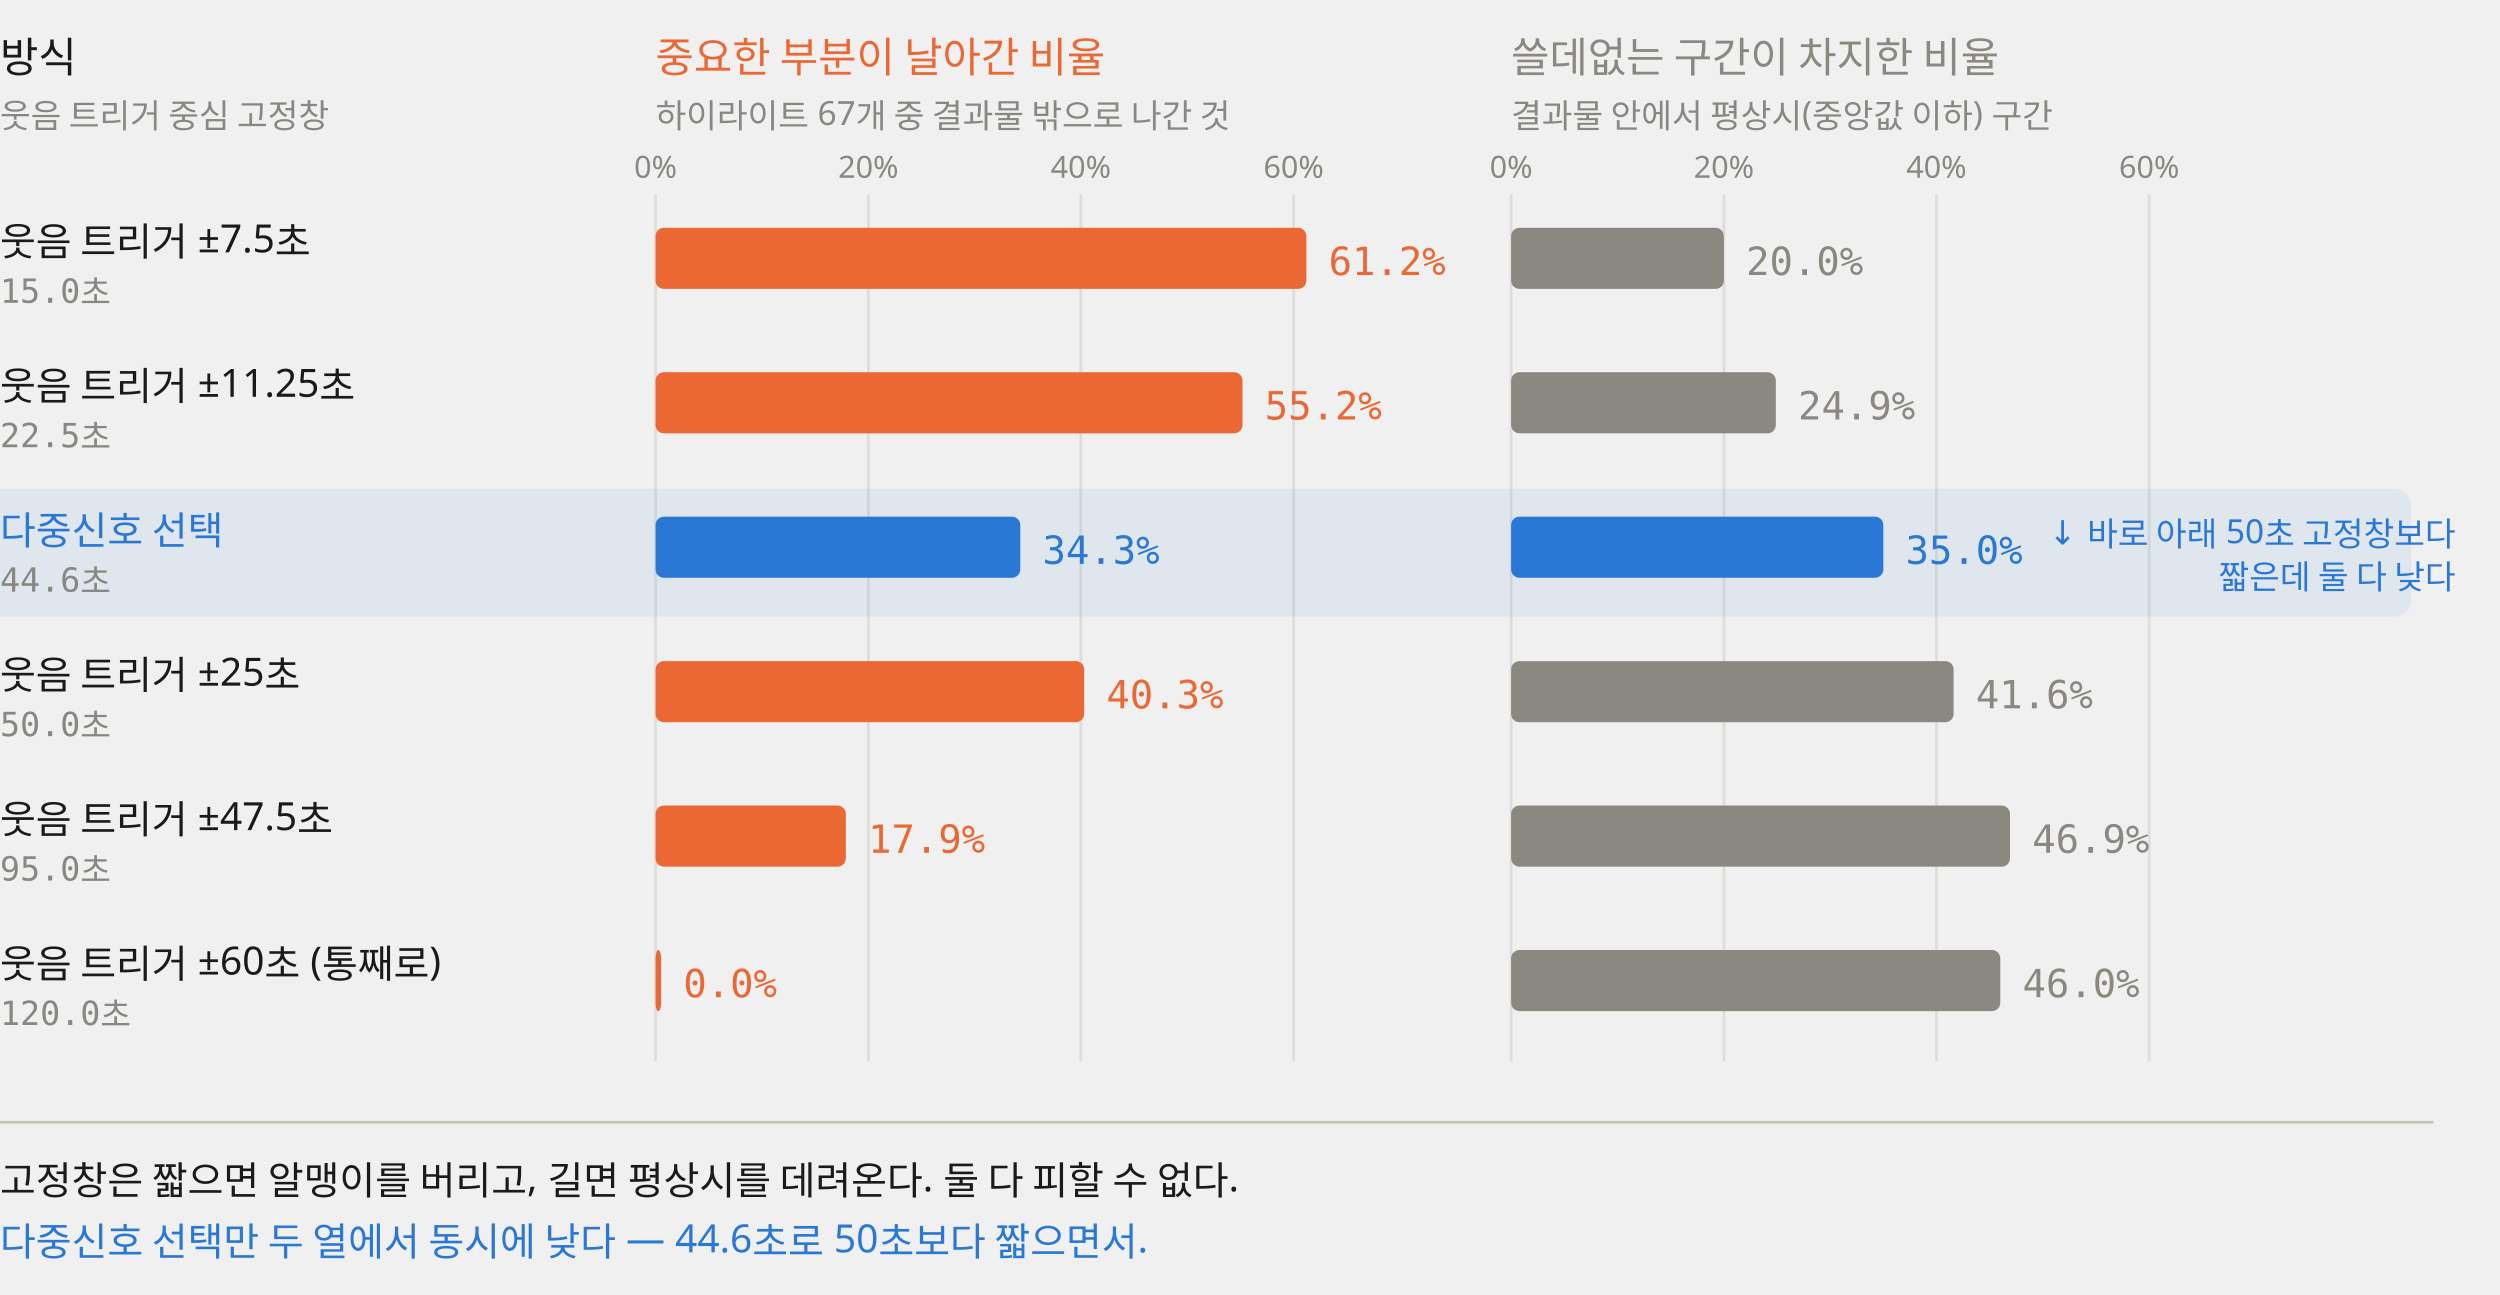
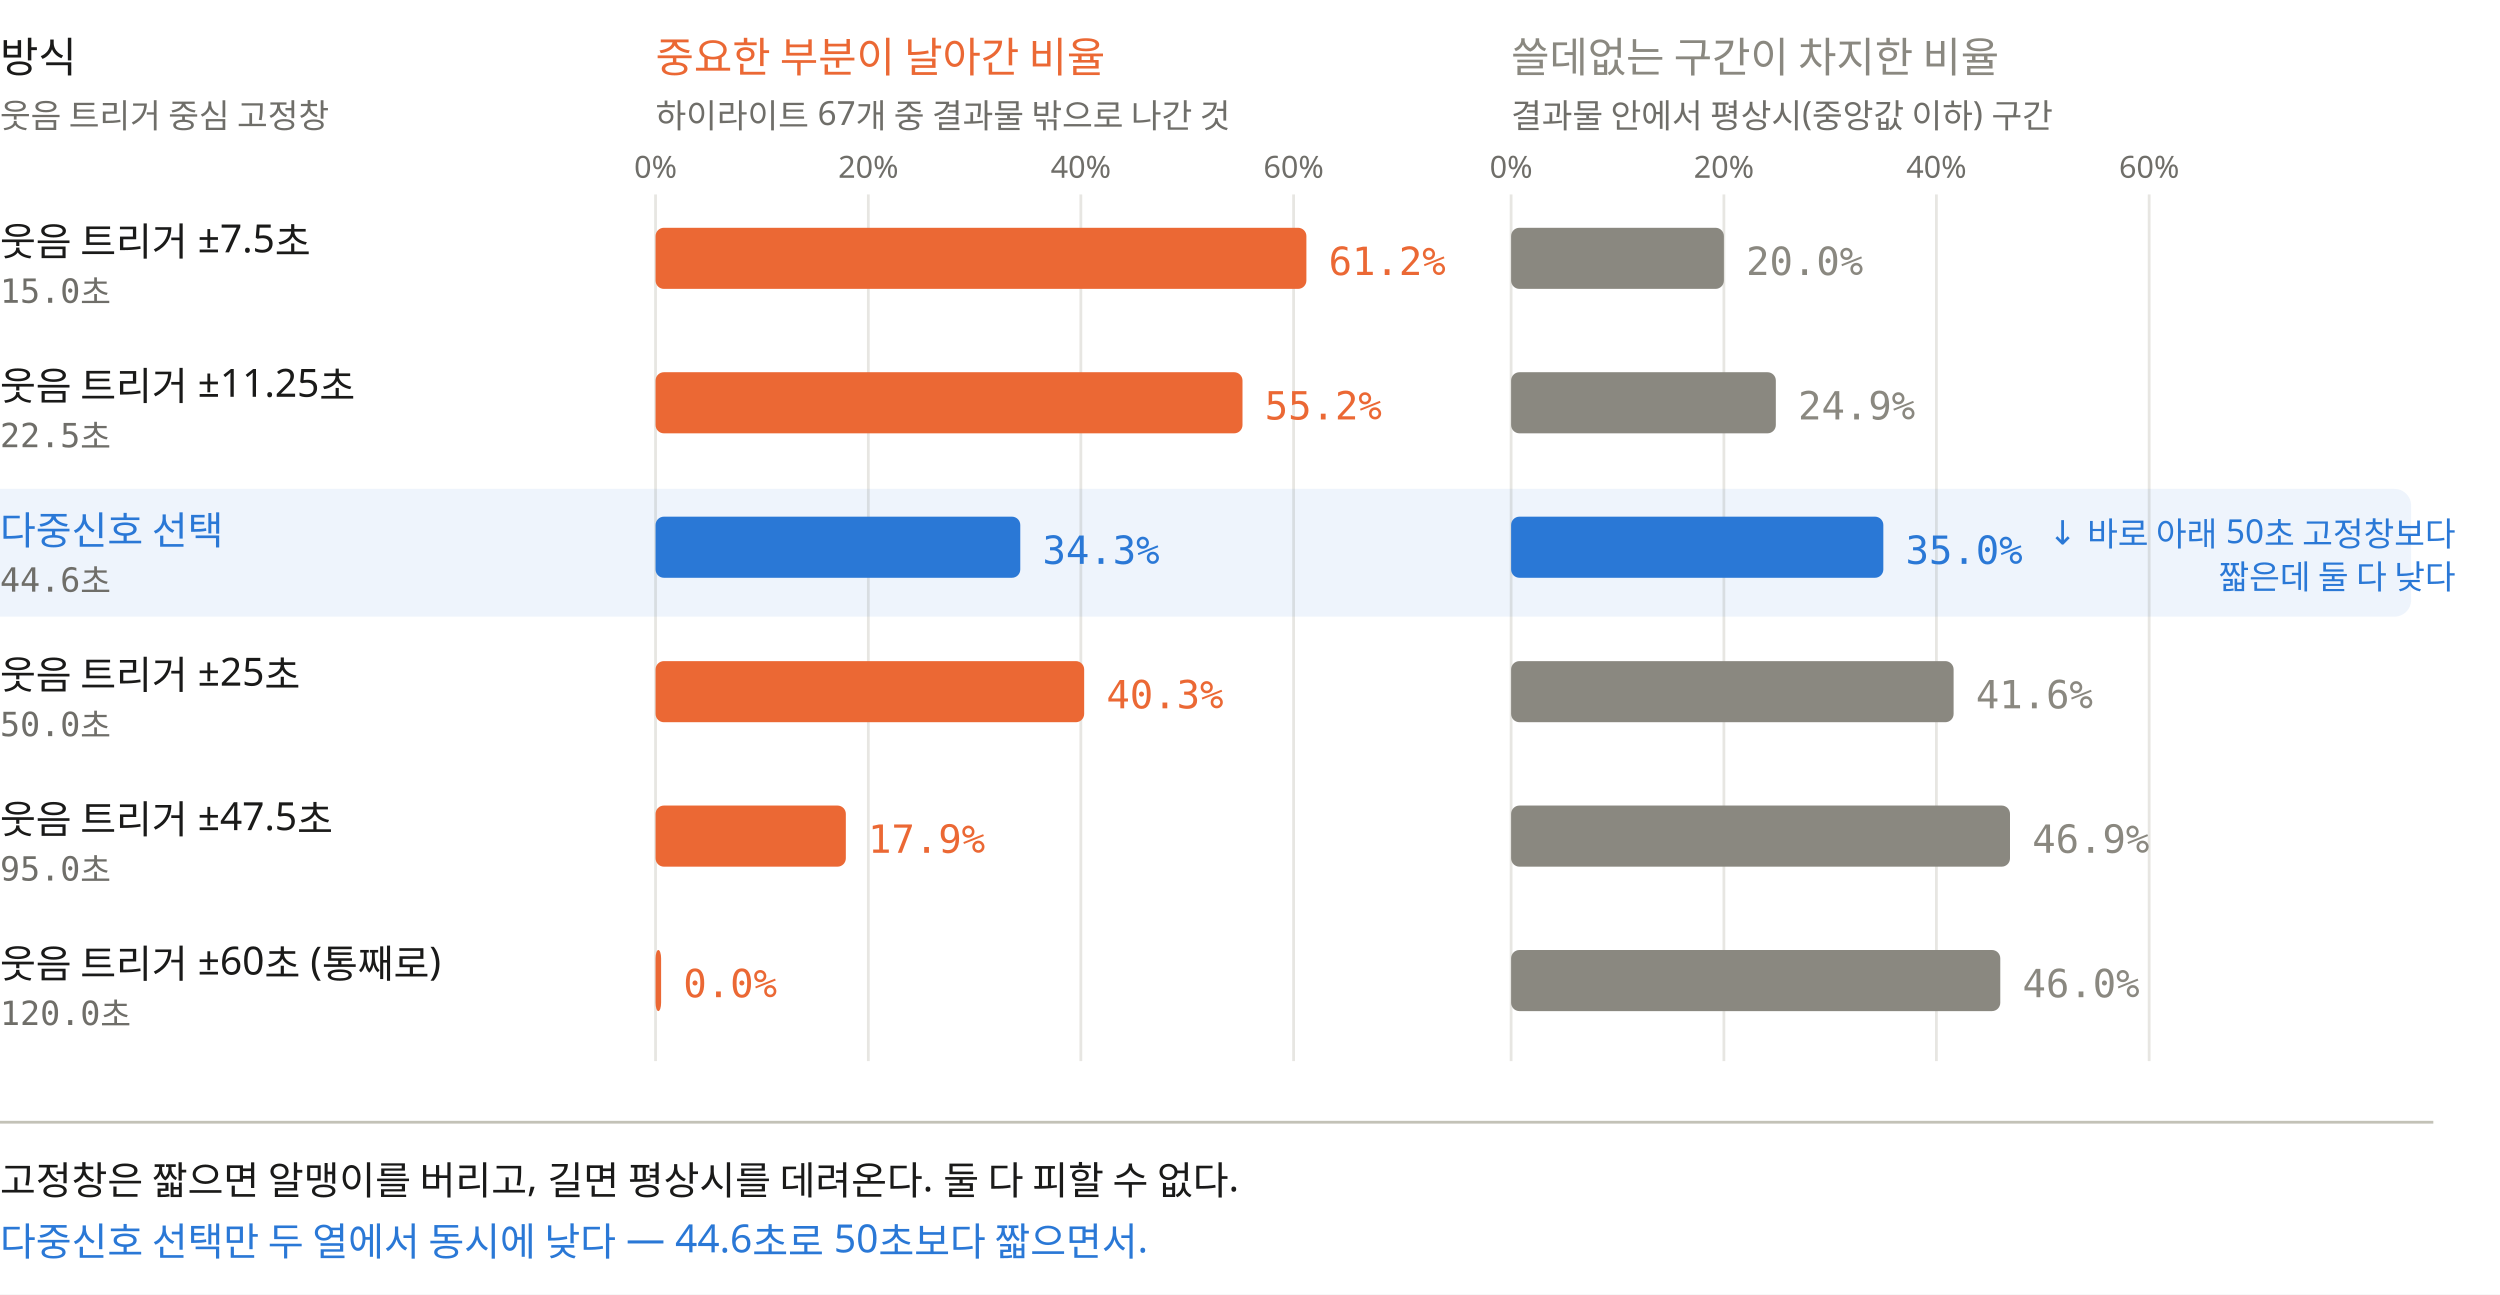
<svg xmlns="http://www.w3.org/2000/svg" viewBox="0 0 900 466" width="900" height="466" role="img" font-family="Malgun Gothic,Apple SD Gothic Neo,Noto Sans KR,sans-serif">
-   <style>.t{fill:#1a1a19} .ts{fill:#52514e} .tm{fill:#898781}
- @media (prefers-color-scheme:dark){.t{fill:#f5f5f0} .ts{fill:#c3c2b7} .tm{fill:#9a9892}}</style>
+   <style>.bg{fill:#ffffff} .t{fill:#1a1a19} .ts{fill:#52514e} .tm{fill:#6f6e69}</style>
+   <rect x="0" y="0" width="900" height="466" fill="#ffffff" />
  <text x="236" y="26" font-size="15" font-weight="500" fill="#eb6834">중요한 부분이 날아간 비율</text>
  <text x="236" y="46" font-size="12" class="tm">하이라이트 67개 중 결과물 밖으로 나간 것</text>
  <text x="544" y="26" font-size="15" font-weight="500" fill="#8a8880">쓸데없는 구간이 차지한 비율</text>
  <text x="544" y="46" font-size="12" class="tm">결과물 안에서 평상시(중앙값 이하) 구간</text>
  <text x="0" y="26" font-size="15" font-weight="500" class="t">방식</text>
  <text x="0" y="46" font-size="12" class="tm">웃음 트리거 중심 고정창</text>
  <line x1="236.0" y1="70" x2="236.0" y2="382" stroke="#c3c2b7" stroke-width="1" stroke-opacity="0.4" />
  <text x="236.0" y="64" text-anchor="middle" font-size="11" class="tm">0%</text>
  <line x1="312.6" y1="70" x2="312.6" y2="382" stroke="#c3c2b7" stroke-width="1" stroke-opacity="0.4" />
  <text x="312.6" y="64" text-anchor="middle" font-size="11" class="tm">20%</text>
  <line x1="389.1" y1="70" x2="389.1" y2="382" stroke="#c3c2b7" stroke-width="1" stroke-opacity="0.4" />
  <text x="389.1" y="64" text-anchor="middle" font-size="11" class="tm">40%</text>
  <line x1="465.7" y1="70" x2="465.7" y2="382" stroke="#c3c2b7" stroke-width="1" stroke-opacity="0.4" />
  <text x="465.7" y="64" text-anchor="middle" font-size="11" class="tm">60%</text>
  <line x1="544.0" y1="70" x2="544.0" y2="382" stroke="#c3c2b7" stroke-width="1" stroke-opacity="0.4" />
  <text x="544.0" y="64" text-anchor="middle" font-size="11" class="tm">0%</text>
  <line x1="620.6" y1="70" x2="620.6" y2="382" stroke="#c3c2b7" stroke-width="1" stroke-opacity="0.4" />
  <text x="620.6" y="64" text-anchor="middle" font-size="11" class="tm">20%</text>
  <line x1="697.1" y1="70" x2="697.1" y2="382" stroke="#c3c2b7" stroke-width="1" stroke-opacity="0.4" />
  <text x="697.1" y="64" text-anchor="middle" font-size="11" class="tm">40%</text>
  <line x1="773.7" y1="70" x2="773.7" y2="382" stroke="#c3c2b7" stroke-width="1" stroke-opacity="0.4" />
  <text x="773.7" y="64" text-anchor="middle" font-size="11" class="tm">60%</text>
  <text x="0" y="92" font-size="14" font-weight="400" class="t">웃음 트리거 ±7.5초</text>
  <text x="0" y="109" font-size="12" font-family="Consolas,SFMono-Regular,monospace" class="tm">15.0초</text>
  <rect x="236" y="82" width="234.3" height="22" rx="3" fill="#eb6834" />
  <text x="478.3" y="99" font-size="14" font-weight="500" font-family="Consolas,SFMono-Regular,monospace" fill="#eb6834">61.2%</text>
  <rect x="544" y="82" width="76.6" height="22" rx="3" fill="#8a8880" />
  <text x="628.6" y="99" font-size="14" font-weight="500" font-family="Consolas,SFMono-Regular,monospace" fill="#8a8880">20.0%</text>
  <text x="0" y="144" font-size="14" font-weight="400" class="t">웃음 트리거 ±11.25초</text>
  <text x="0" y="161" font-size="12" font-family="Consolas,SFMono-Regular,monospace" class="tm">22.5초</text>
  <rect x="236" y="134" width="211.3" height="22" rx="3" fill="#eb6834" />
  <text x="455.3" y="151" font-size="14" font-weight="500" font-family="Consolas,SFMono-Regular,monospace" fill="#eb6834">55.2%</text>
  <rect x="544" y="134" width="95.3" height="22" rx="3" fill="#8a8880" />
  <text x="647.3" y="151" font-size="14" font-weight="500" font-family="Consolas,SFMono-Regular,monospace" fill="#8a8880">24.9%</text>
  <rect x="-8" y="176" width="876" height="46" rx="6" fill="#2a78d6" fill-opacity="0.08" />
  <text x="0" y="196" font-size="14" font-weight="500" fill="#2a78d6">다중신호 선택</text>
  <text x="0" y="213" font-size="12" font-family="Consolas,SFMono-Regular,monospace" class="tm">44.6초</text>
  <rect x="236" y="186" width="131.3" height="22" rx="3" fill="#2a78d6" />
  <text x="375.3" y="203" font-size="14" font-weight="500" font-family="Consolas,SFMono-Regular,monospace" fill="#2a78d6">34.3%</text>
  <rect x="544" y="186" width="134.0" height="22" rx="3" fill="#2a78d6" />
  <text x="686.0" y="203" font-size="14" font-weight="500" font-family="Consolas,SFMono-Regular,monospace" fill="#2a78d6">35.0%</text>
  <text x="0" y="248" font-size="14" font-weight="400" class="t">웃음 트리거 ±25초</text>
  <text x="0" y="265" font-size="12" font-family="Consolas,SFMono-Regular,monospace" class="tm">50.0초</text>
  <rect x="236" y="238" width="154.3" height="22" rx="3" fill="#eb6834" />
  <text x="398.3" y="255" font-size="14" font-weight="500" font-family="Consolas,SFMono-Regular,monospace" fill="#eb6834">40.3%</text>
  <rect x="544" y="238" width="159.3" height="22" rx="3" fill="#8a8880" />
  <text x="711.3" y="255" font-size="14" font-weight="500" font-family="Consolas,SFMono-Regular,monospace" fill="#8a8880">41.6%</text>
  <text x="0" y="300" font-size="14" font-weight="400" class="t">웃음 트리거 ±47.5초</text>
  <text x="0" y="317" font-size="12" font-family="Consolas,SFMono-Regular,monospace" class="tm">95.0초</text>
  <rect x="236" y="290" width="68.5" height="22" rx="3" fill="#eb6834" />
  <text x="312.5" y="307" font-size="14" font-weight="500" font-family="Consolas,SFMono-Regular,monospace" fill="#eb6834">17.9%</text>
  <rect x="544" y="290" width="179.6" height="22" rx="3" fill="#8a8880" />
  <text x="731.6" y="307" font-size="14" font-weight="500" font-family="Consolas,SFMono-Regular,monospace" fill="#8a8880">46.9%</text>
  <text x="0" y="352" font-size="14" font-weight="400" class="t">웃음 트리거 ±60초 (통째로)</text>
  <text x="0" y="369" font-size="12" font-family="Consolas,SFMono-Regular,monospace" class="tm">120.0초</text>
  <rect x="236" y="342" width="2.0" height="22" rx="3" fill="#eb6834" />
  <text x="246.0" y="359" font-size="14" font-weight="500" font-family="Consolas,SFMono-Regular,monospace" fill="#eb6834">0.0%</text>
  <rect x="544" y="342" width="176.1" height="22" rx="3" fill="#8a8880" />
  <text x="728.1" y="359" font-size="14" font-weight="500" font-family="Consolas,SFMono-Regular,monospace" fill="#8a8880">46.0%</text>
  <text x="884" y="196" text-anchor="end" font-size="12" font-weight="500" fill="#2a78d6">↓ 바로 아래 50초 고정창보다</text>
  <text x="884" y="212" text-anchor="end" font-size="12" font-weight="500" fill="#2a78d6">짧은데 둘 다 낮다</text>
  <line x1="0" y1="404" x2="876" y2="404" stroke="#c3c2b7" stroke-width="1" />
  <text x="0" y="430" font-size="14" class="t">고정창은 짧으면 알맹이를 버리고, 길면 평상시를 데려온다. 둘 다 피할 수 없다.</text>
  <text x="0" y="452" font-size="14" font-weight="500" fill="#2a78d6">다중신호 선택만 두 열에서 동시에 낮다 — 44.6초로 50초보다 짧으면서.</text>
</svg>
